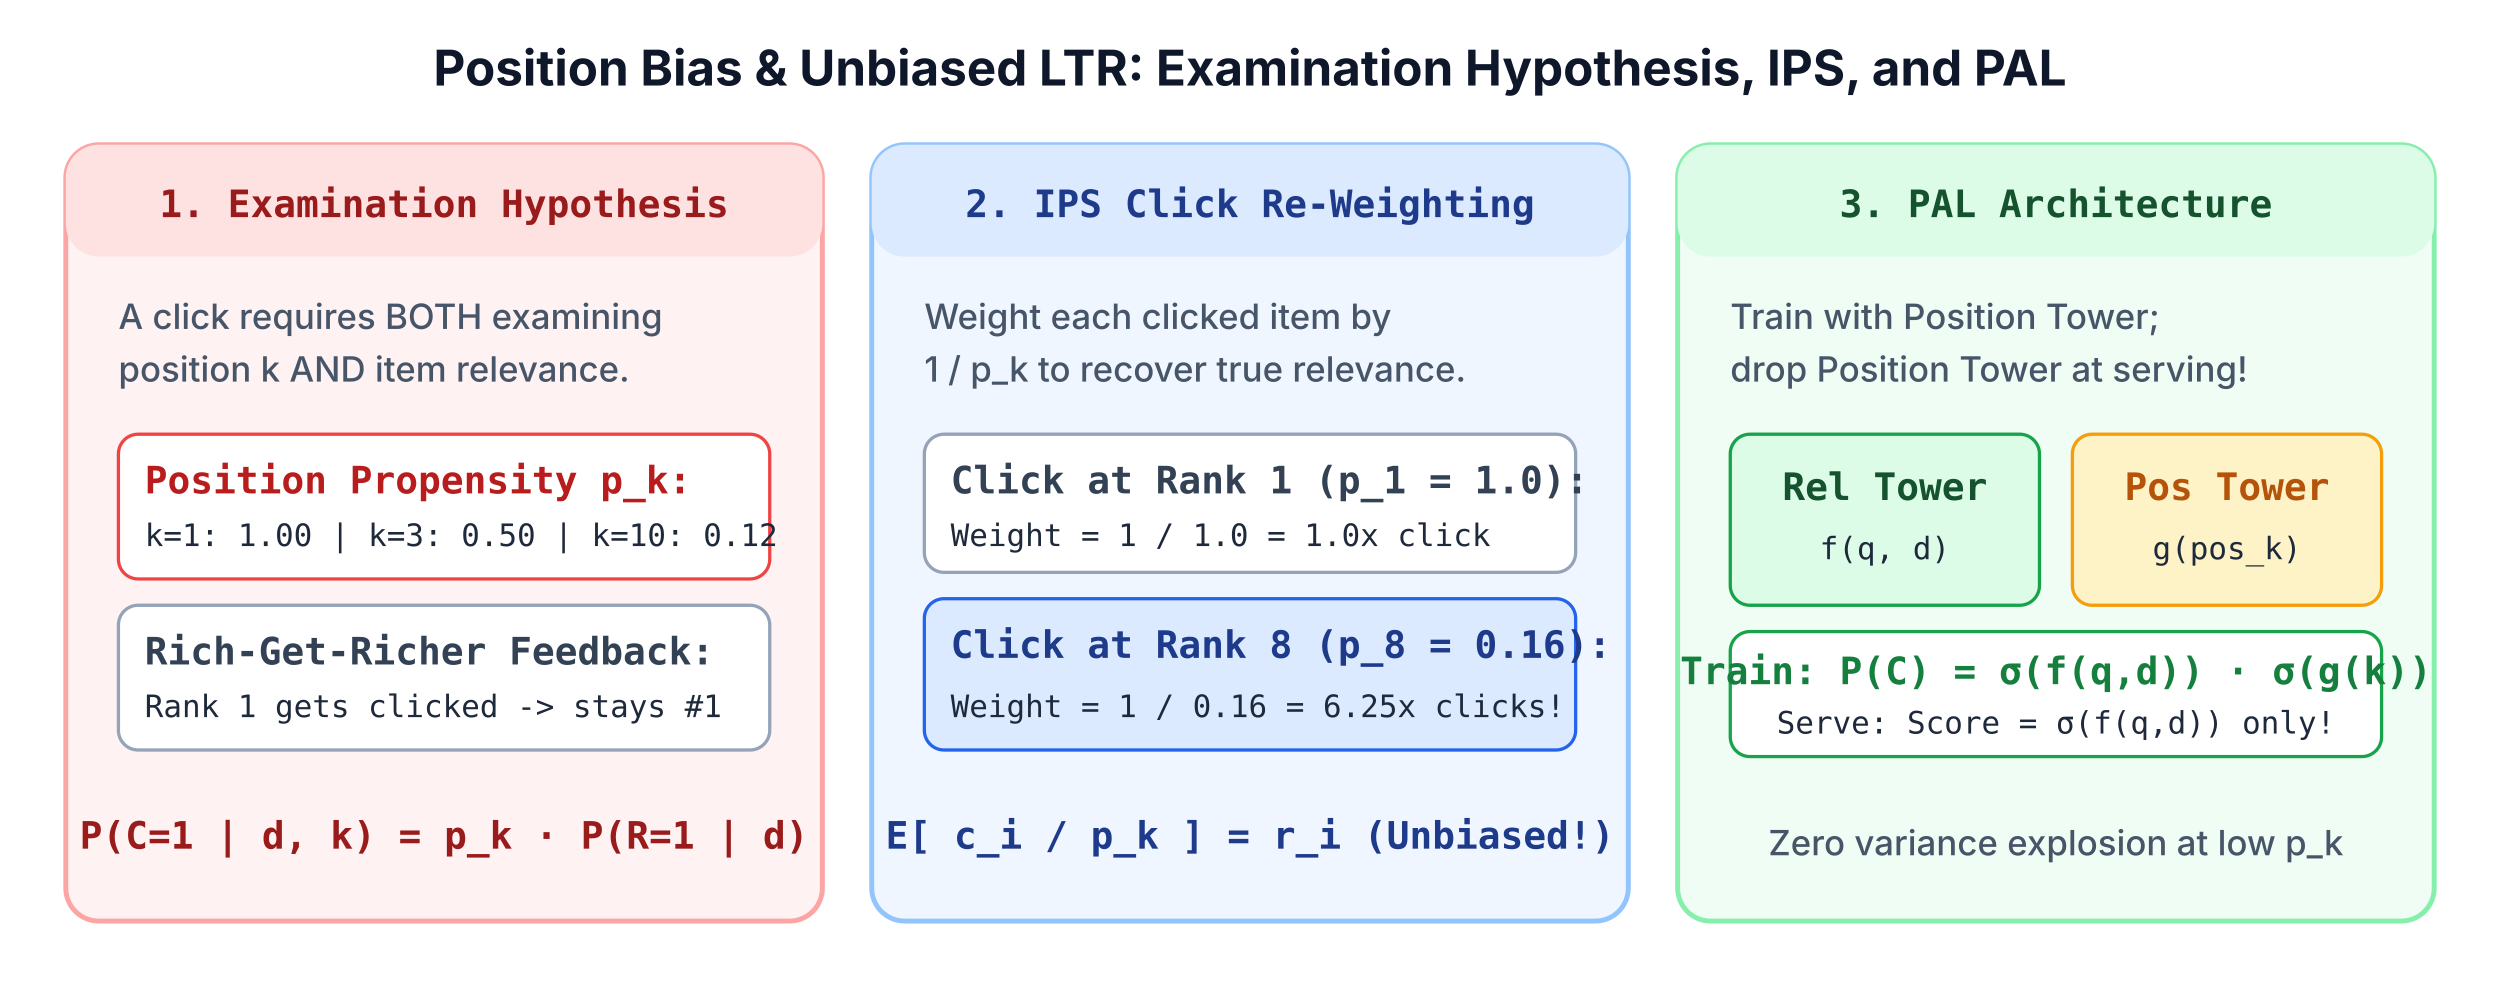
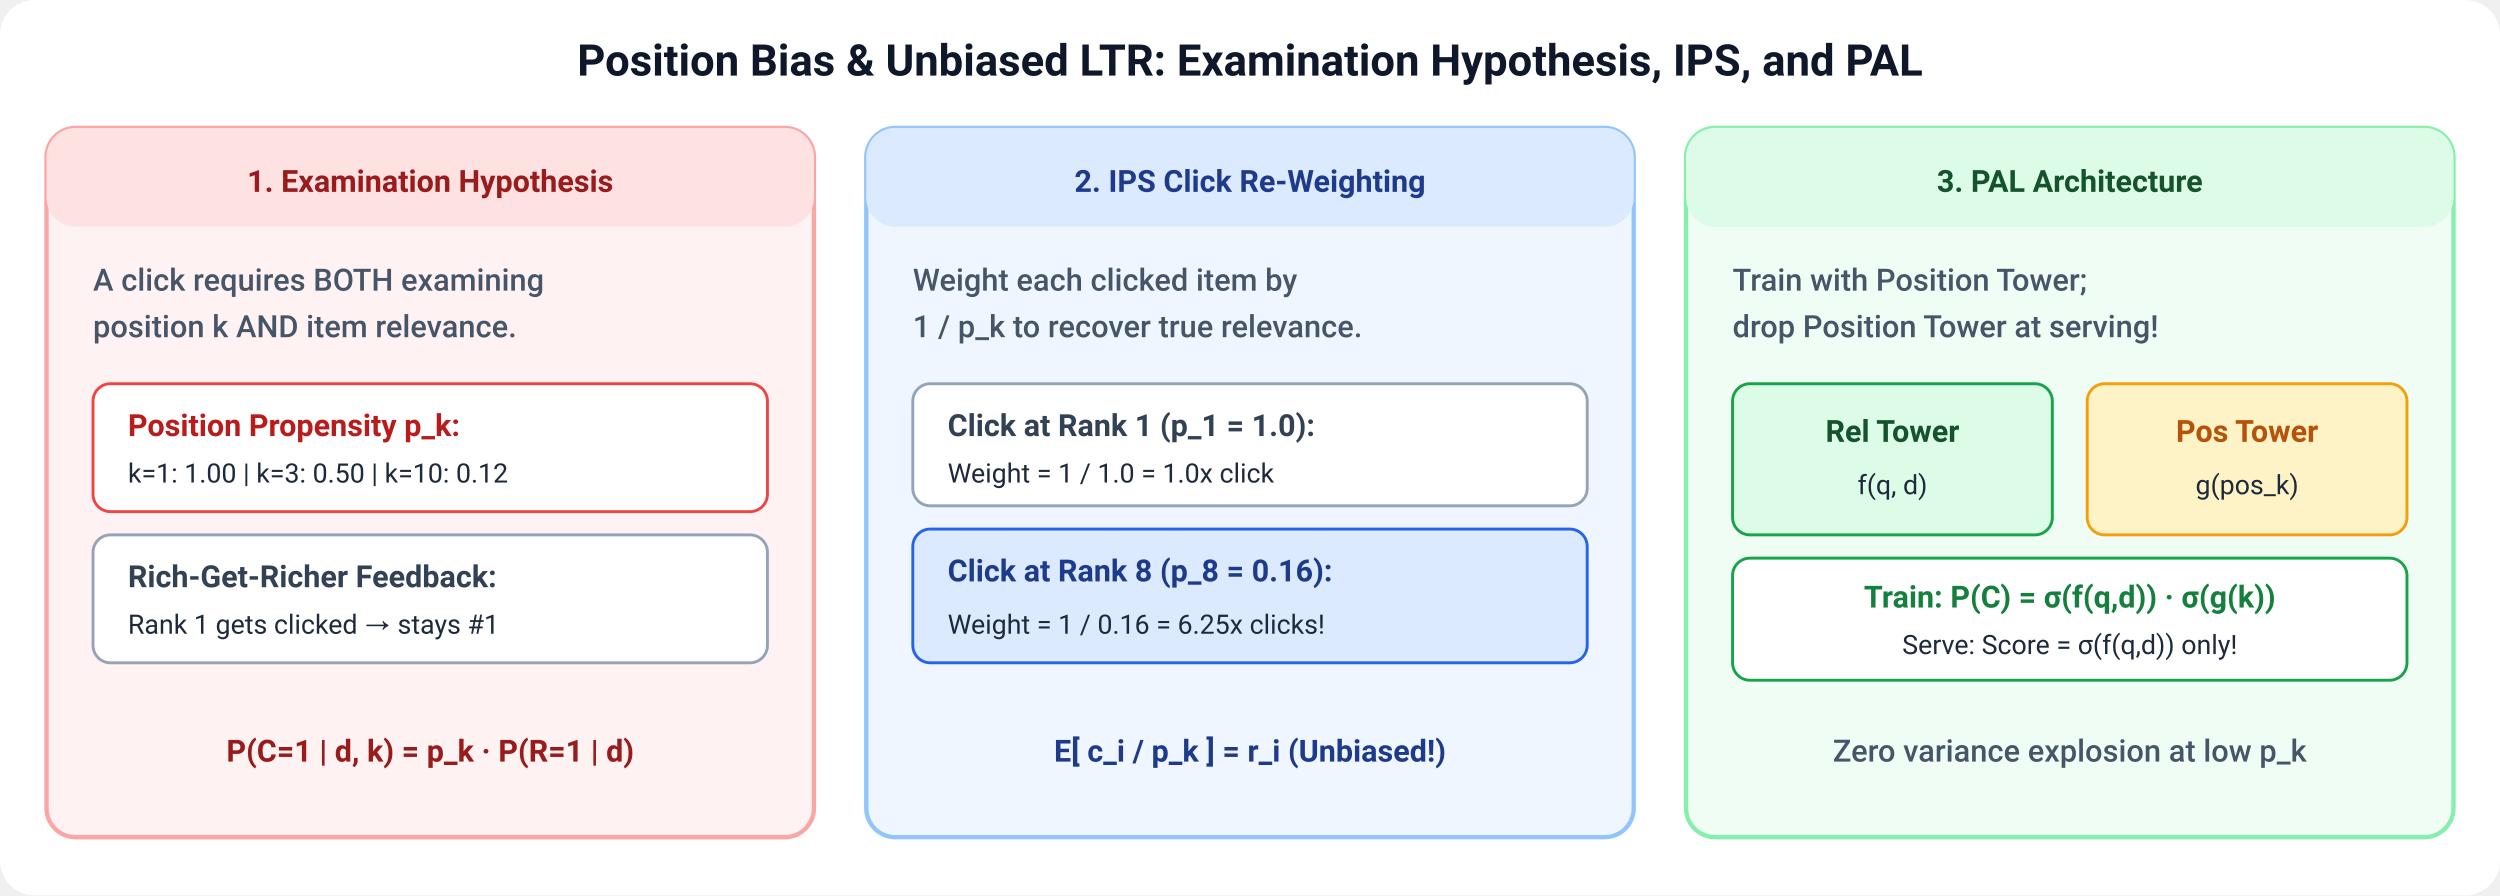
- <svg xmlns="http://www.w3.org/2000/svg" viewBox="0 0 760 300" width="760" height="300">
-   <rect width="760" height="300" fill="#ffffff" />
+ <svg xmlns="http://www.w3.org/2000/svg" viewBox="0 0 860 308" width="860" height="308" font-family="-apple-system, BlinkMacSystemFont, 'Segoe UI', Roboto, Helvetica, Arial, sans-serif">
+   <rect width="860" height="308" rx="12" fill="#ffffff" />
  <style>
-     .title { font-family: 'Inter', -apple-system, sans-serif; font-size: 15px; font-weight: 700; fill: #0f172a; }
-     .sub { font-family: 'Inter', -apple-system, sans-serif; font-size: 10.6px; font-weight: 500; fill: #475569; }
-     .mono { font-family: 'JetBrains Mono', 'Consolas', monospace; font-size: 9.4px; fill: #1e293b; }
-     .mono-bold { font-family: 'JetBrains Mono', monospace; font-size: 11.5px; font-weight: 700; }
+     .title { font-size: 15px; font-weight: 700; fill: #0f172a; }
+     .sub { font-size: 10.6px; font-weight: 500; fill: #475569; }
+     .mono { font-size: 9.2px; fill: #1e293b; }
+     .mono-bold { font-size: 10.5px; font-weight: 700; }
    .card { rx: 10; ry: 10; stroke-width: 1.5; }
  </style>
-   <text x="380" y="26" text-anchor="middle" class="title">Position Bias &amp; Unbiased LTR: Examination Hypothesis, IPS, and PAL</text>
-   <g transform="translate(20, 44)">
-     <rect width="230" height="236" class="card" fill="#fef2f2" stroke="#fca5a5" />
-     <rect width="230" height="34" rx="10" ry="10" fill="#fee2e2" />
-     <text x="115" y="22" text-anchor="middle" class="mono-bold" fill="#991b1b">1. Examination Hypothesis</text>
+   <text x="430" y="26" text-anchor="middle" class="title">Position Bias &amp; Unbiased LTR: Examination Hypothesis, IPS, and PAL</text>
+   <g transform="translate(16, 44)">
+     <rect width="264" height="244" class="card" fill="#fef2f2" stroke="#fca5a5" />
+     <rect width="264" height="34" rx="10" ry="10" fill="#fee2e2" />
+     <text x="132" y="22" text-anchor="middle" class="mono-bold" fill="#991b1b">1. Examination Hypothesis</text>
    <text x="16" y="56" class="sub">A click requires BOTH examining</text>
    <text x="16" y="72" class="sub">position k AND item relevance.</text>
-     <rect x="16" y="88" width="198" height="44" rx="6" fill="#fff" stroke="#ef4444" />
-     <text x="24" y="106" class="mono-bold" fill="#b91c1c">Position Propensity p_k:</text>
-     <text x="24" y="122" class="mono">k=1: 1.00 | k=3: 0.50 | k=10: 0.12</text>
-     <rect x="16" y="140" width="198" height="44" rx="6" fill="#fff" stroke="#94a3b8" />
-     <text x="24" y="158" class="mono-bold" fill="#334155">Rich-Get-Richer Feedback:</text>
-     <text x="24" y="174" class="mono">Rank 1 gets clicked -&gt; stays #1</text>
-     <text x="115" y="214" text-anchor="middle" class="mono-bold" fill="#991b1b">P(C=1 | d, k) = p_k · P(R=1 | d)</text>
+     <rect x="16" y="88" width="232" height="44" rx="6" fill="#fff" stroke="#ef4444" />
+     <text x="28" y="106" class="mono-bold" fill="#b91c1c">Position Propensity p_k:</text>
+     <text x="28" y="122" class="mono">k=1: 1.00 | k=3: 0.50 | k=10: 0.12</text>
+     <rect x="16" y="140" width="232" height="44" rx="6" fill="#fff" stroke="#94a3b8" />
+     <text x="28" y="158" class="mono-bold" fill="#334155">Rich-Get-Richer Feedback:</text>
+     <text x="28" y="174" class="mono">Rank 1 gets clicked → stays #1</text>
+     <text x="132" y="218" text-anchor="middle" class="mono-bold" fill="#991b1b">P(C=1 | d, k) = p_k · P(R=1 | d)</text>
  </g>
-   <g transform="translate(265, 44)">
-     <rect width="230" height="236" class="card" fill="#eff6ff" stroke="#93c5fd" />
-     <rect width="230" height="34" rx="10" ry="10" fill="#dbeafe" />
-     <text x="115" y="22" text-anchor="middle" class="mono-bold" fill="#1e3a8a">2. IPS Click Re-Weighting</text>
+   <g transform="translate(298, 44)">
+     <rect width="264" height="244" class="card" fill="#eff6ff" stroke="#93c5fd" />
+     <rect width="264" height="34" rx="10" ry="10" fill="#dbeafe" />
+     <text x="132" y="22" text-anchor="middle" class="mono-bold" fill="#1e3a8a">2. IPS Click Re-Weighting</text>
    <text x="16" y="56" class="sub">Weight each clicked item by</text>
    <text x="16" y="72" class="sub">1 / p_k to recover true relevance.</text>
-     <rect x="16" y="88" width="198" height="42" rx="6" fill="#fff" stroke="#94a3b8" />
-     <text x="24" y="106" class="mono-bold" fill="#334155">Click at Rank 1 (p_1 = 1.0):</text>
-     <text x="24" y="122" class="mono">Weight = 1 / 1.0 = 1.0x click</text>
-     <rect x="16" y="138" width="198" height="46" rx="6" fill="#dbeafe" stroke="#2563eb" />
-     <text x="24" y="156" class="mono-bold" fill="#1e3a8a">Click at Rank 8 (p_8 = 0.16):</text>
-     <text x="24" y="174" class="mono">Weight = 1 / 0.16 = 6.25x clicks!</text>
-     <text x="115" y="214" text-anchor="middle" class="mono-bold" fill="#1e3a8a">E[ c_i / p_k ] = r_i (Unbiased!)</text>
+     <rect x="16" y="88" width="232" height="42" rx="6" fill="#fff" stroke="#94a3b8" />
+     <text x="28" y="106" class="mono-bold" fill="#334155">Click at Rank 1 (p_1 = 1.0):</text>
+     <text x="28" y="122" class="mono">Weight = 1 / 1.0 = 1.0x click</text>
+     <rect x="16" y="138" width="232" height="46" rx="6" fill="#dbeafe" stroke="#2563eb" />
+     <text x="28" y="156" class="mono-bold" fill="#1e3a8a">Click at Rank 8 (p_8 = 0.16):</text>
+     <text x="28" y="174" class="mono">Weight = 1 / 0.16 = 6.25x clicks!</text>
+     <text x="132" y="218" text-anchor="middle" class="mono-bold" fill="#1e3a8a">E[ c_i / p_k ] = r_i (Unbiased!)</text>
  </g>
-   <g transform="translate(510, 44)">
-     <rect width="230" height="236" class="card" fill="#f0fdf4" stroke="#86efac" />
-     <rect width="230" height="34" rx="10" ry="10" fill="#dcfce7" />
-     <text x="115" y="22" text-anchor="middle" class="mono-bold" fill="#14532d">3. PAL Architecture</text>
+   <g transform="translate(580, 44)">
+     <rect width="264" height="244" class="card" fill="#f0fdf4" stroke="#86efac" />
+     <rect width="264" height="34" rx="10" ry="10" fill="#dcfce7" />
+     <text x="132" y="22" text-anchor="middle" class="mono-bold" fill="#14532d">3. PAL Architecture</text>
    <text x="16" y="56" class="sub">Train with Position Tower;</text>
    <text x="16" y="72" class="sub">drop Position Tower at serving!</text>
-     <rect x="16" y="88" width="94" height="52" rx="6" fill="#dcfce7" stroke="#16a34a" />
-     <text x="63" y="108" text-anchor="middle" class="mono-bold" fill="#14532d">Rel Tower</text>
-     <text x="63" y="126" text-anchor="middle" class="mono">f(q, d)</text>
-     <rect x="120" y="88" width="94" height="52" rx="6" fill="#fef3c7" stroke="#f59e0b" />
-     <text x="167" y="108" text-anchor="middle" class="mono-bold" fill="#b45309">Pos Tower</text>
-     <text x="167" y="126" text-anchor="middle" class="mono">g(pos_k)</text>
-     <rect x="16" y="148" width="198" height="38" rx="6" fill="#fff" stroke="#16a34a" />
-     <text x="115" y="164" text-anchor="middle" class="mono-bold" fill="#15803d">Train: P(C) = σ(f(q,d)) · σ(g(k))</text>
-     <text x="115" y="179" text-anchor="middle" class="mono" fill="#14532d">Serve: Score = σ(f(q,d)) only!</text>
-     <text x="115" y="216" text-anchor="middle" class="sub" fill="#14532d">Zero variance explosion at low p_k</text>
+     <rect x="16" y="88" width="110" height="52" rx="6" fill="#dcfce7" stroke="#16a34a" />
+     <text x="71" y="108" text-anchor="middle" class="mono-bold" fill="#14532d">Rel Tower</text>
+     <text x="71" y="126" text-anchor="middle" class="mono">f(q, d)</text>
+     <rect x="138" y="88" width="110" height="52" rx="6" fill="#fef3c7" stroke="#f59e0b" />
+     <text x="193" y="108" text-anchor="middle" class="mono-bold" fill="#b45309">Pos Tower</text>
+     <text x="193" y="126" text-anchor="middle" class="mono">g(pos_k)</text>
+     <rect x="16" y="148" width="232" height="42" rx="6" fill="#fff" stroke="#16a34a" />
+     <text x="132" y="165" text-anchor="middle" class="mono-bold" fill="#15803d">Train: P(C) = σ(f(q,d)) · σ(g(k))</text>
+     <text x="132" y="181" text-anchor="middle" class="mono" fill="#14532d">Serve: Score = σ(f(q,d)) only!</text>
+     <text x="132" y="218" text-anchor="middle" class="sub" fill="#14532d">Zero variance explosion at low p_k</text>
  </g>
</svg>
